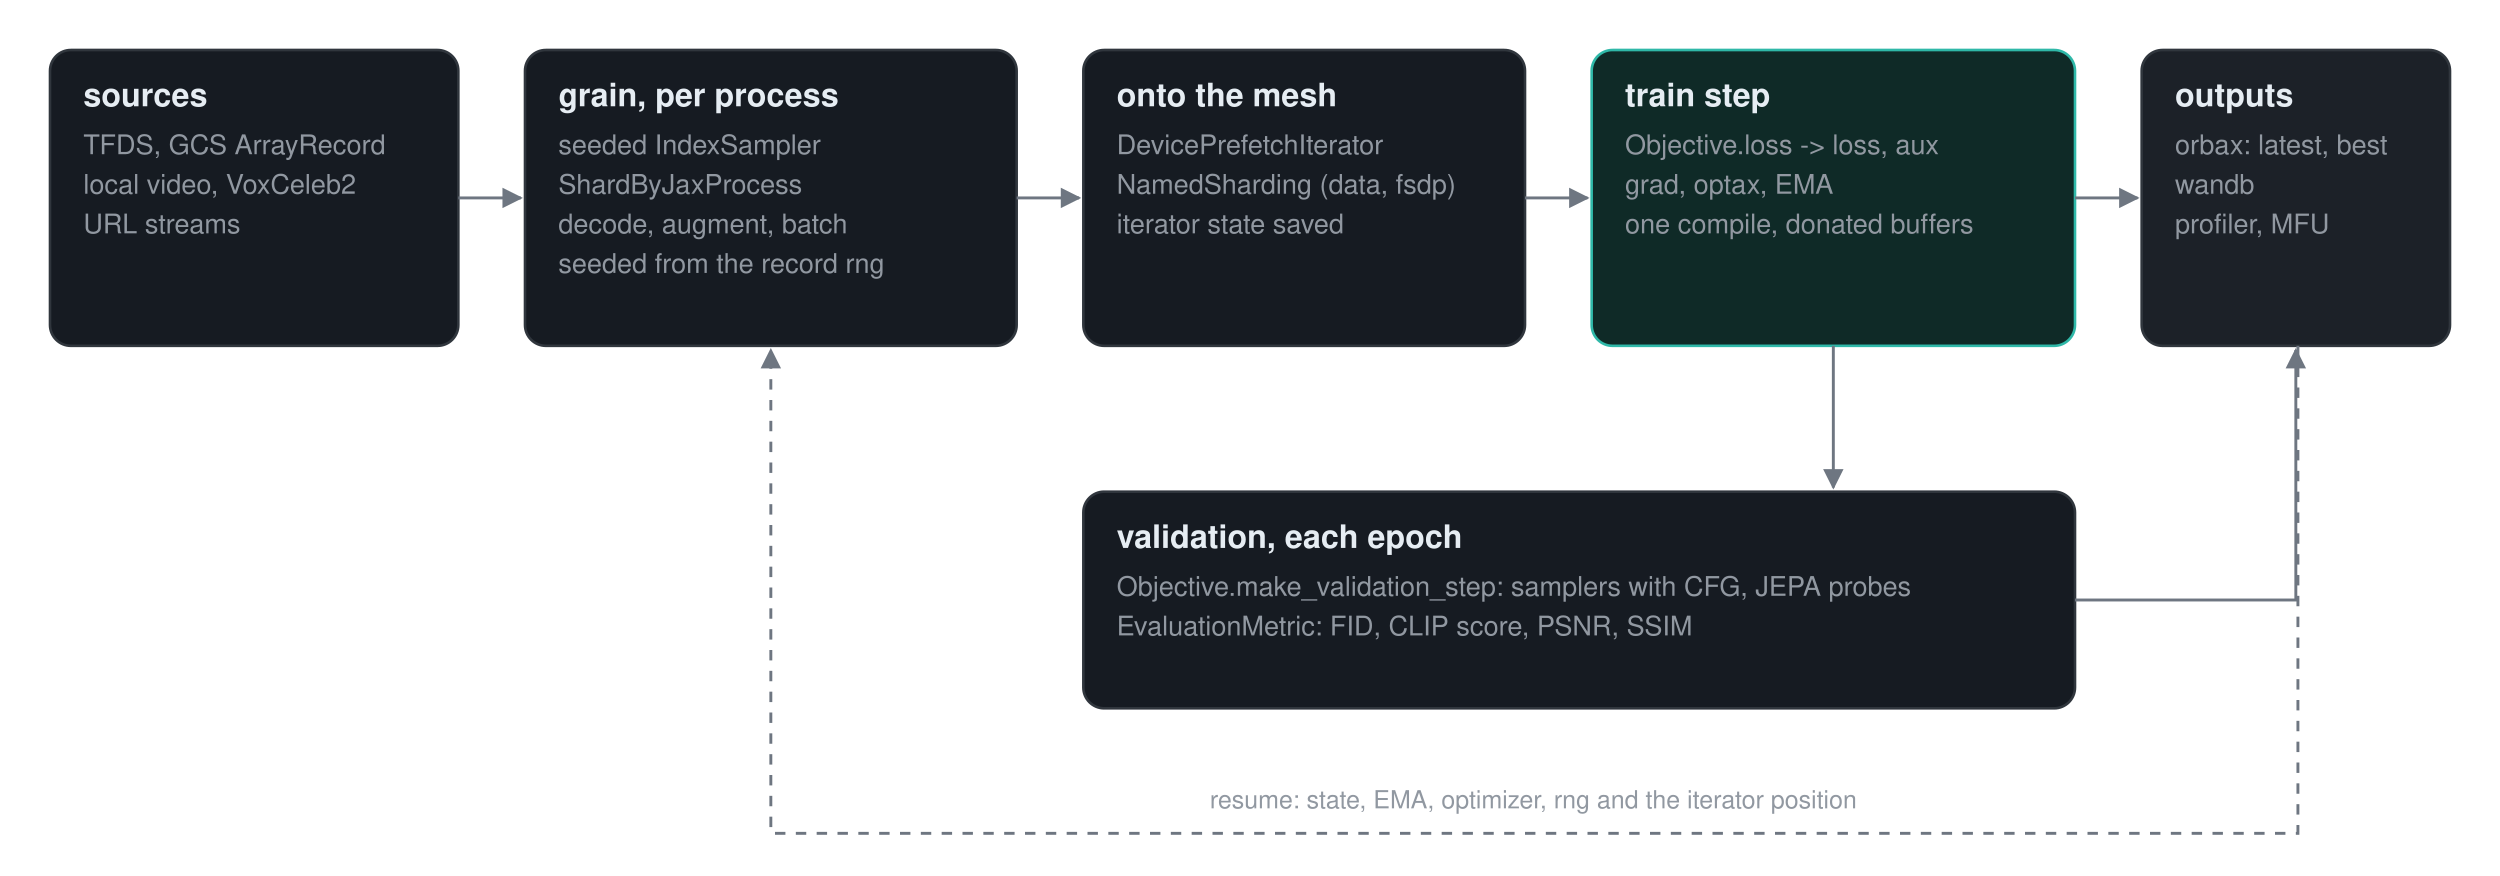
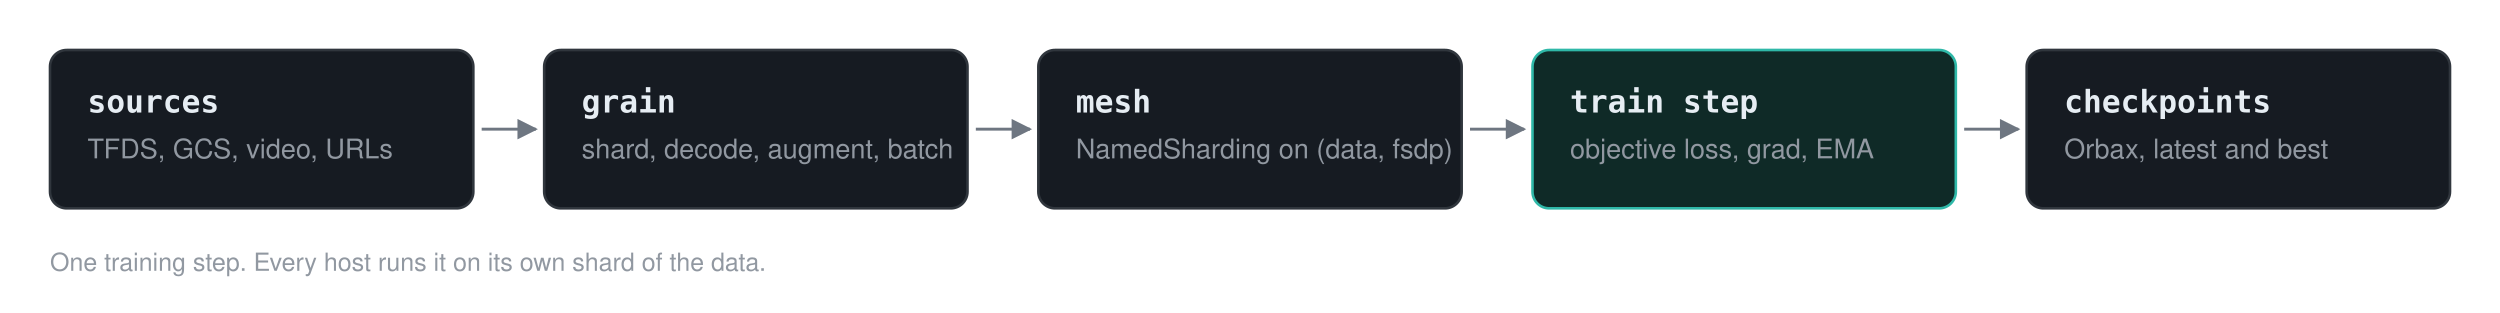
- <svg xmlns="http://www.w3.org/2000/svg" width="1200" height="420" viewBox="0 0 1200 420" role="img">
+ <svg xmlns="http://www.w3.org/2000/svg" width="1200" height="150" viewBox="0 0 1200 150" role="img">
  <defs>
    <marker id="a" viewBox="0 0 10 10" refX="9" refY="5" markerWidth="7" markerHeight="7" orient="auto-start-reverse">
      <path d="M 0 0 L 10 5 L 0 10 z" fill="#6e7681" />
    </marker>
  </defs>
-   <rect x="24" y="24" width="196" height="142" rx="10" fill="#161b22" stroke="#30363d" stroke-width="1.25" />
-   <text x="40" y="51" font-family="-apple-system, BlinkMacSystemFont, 'Segoe UI', Helvetica, Arial, sans-serif" font-size="15.5" font-weight="600" fill="#e6edf3" xml:space="preserve">sources</text>
-   <text x="40" y="74" font-family="-apple-system, BlinkMacSystemFont, 'Segoe UI', Helvetica, Arial, sans-serif" font-size="13" fill="#9198a1" xml:space="preserve">TFDS, GCS ArrayRecord</text>
-   <text x="40" y="93" font-family="-apple-system, BlinkMacSystemFont, 'Segoe UI', Helvetica, Arial, sans-serif" font-size="13" fill="#9198a1" xml:space="preserve">local video, VoxCeleb2</text>
-   <text x="40" y="112" font-family="-apple-system, BlinkMacSystemFont, 'Segoe UI', Helvetica, Arial, sans-serif" font-size="13" fill="#9198a1" xml:space="preserve">URL streams</text>
-   <rect x="252" y="24" width="236" height="142" rx="10" fill="#161b22" stroke="#30363d" stroke-width="1.25" />
-   <text x="268" y="51" font-family="-apple-system, BlinkMacSystemFont, 'Segoe UI', Helvetica, Arial, sans-serif" font-size="15.5" font-weight="600" fill="#e6edf3" xml:space="preserve">grain, per process</text>
-   <text x="268" y="74" font-family="-apple-system, BlinkMacSystemFont, 'Segoe UI', Helvetica, Arial, sans-serif" font-size="13" fill="#9198a1" xml:space="preserve">seeded IndexSampler</text>
-   <text x="268" y="93" font-family="-apple-system, BlinkMacSystemFont, 'Segoe UI', Helvetica, Arial, sans-serif" font-size="13" fill="#9198a1" xml:space="preserve">ShardByJaxProcess</text>
-   <text x="268" y="112" font-family="-apple-system, BlinkMacSystemFont, 'Segoe UI', Helvetica, Arial, sans-serif" font-size="13" fill="#9198a1" xml:space="preserve">decode, augment, batch</text>
-   <text x="268" y="131" font-family="-apple-system, BlinkMacSystemFont, 'Segoe UI', Helvetica, Arial, sans-serif" font-size="13" fill="#9198a1" xml:space="preserve">seeded from the record rng</text>
-   <rect x="520" y="24" width="212" height="142" rx="10" fill="#161b22" stroke="#30363d" stroke-width="1.25" />
-   <text x="536" y="51" font-family="-apple-system, BlinkMacSystemFont, 'Segoe UI', Helvetica, Arial, sans-serif" font-size="15.5" font-weight="600" fill="#e6edf3" xml:space="preserve">onto the mesh</text>
-   <text x="536" y="74" font-family="-apple-system, BlinkMacSystemFont, 'Segoe UI', Helvetica, Arial, sans-serif" font-size="13" fill="#9198a1" xml:space="preserve">DevicePrefetchIterator</text>
-   <text x="536" y="93" font-family="-apple-system, BlinkMacSystemFont, 'Segoe UI', Helvetica, Arial, sans-serif" font-size="13" fill="#9198a1" xml:space="preserve">NamedSharding (data, fsdp)</text>
-   <text x="536" y="112" font-family="-apple-system, BlinkMacSystemFont, 'Segoe UI', Helvetica, Arial, sans-serif" font-size="13" fill="#9198a1" xml:space="preserve">iterator state saved</text>
-   <rect x="764" y="24" width="232" height="142" rx="10" fill="#0f2a27" stroke="#2fb8a8" stroke-width="1.25" />
-   <text x="780" y="51" font-family="-apple-system, BlinkMacSystemFont, 'Segoe UI', Helvetica, Arial, sans-serif" font-size="15.5" font-weight="600" fill="#e6edf3" xml:space="preserve">train step</text>
-   <text x="780" y="74" font-family="-apple-system, BlinkMacSystemFont, 'Segoe UI', Helvetica, Arial, sans-serif" font-size="13" fill="#9198a1" xml:space="preserve">Objective.loss -&gt; loss, aux</text>
-   <text x="780" y="93" font-family="-apple-system, BlinkMacSystemFont, 'Segoe UI', Helvetica, Arial, sans-serif" font-size="13" fill="#9198a1" xml:space="preserve">grad, optax, EMA</text>
-   <text x="780" y="112" font-family="-apple-system, BlinkMacSystemFont, 'Segoe UI', Helvetica, Arial, sans-serif" font-size="13" fill="#9198a1" xml:space="preserve">one compile, donated buffers</text>
-   <rect x="1028" y="24" width="148" height="142" rx="10" fill="#1c2128" stroke="#30363d" stroke-width="1.25" />
-   <text x="1044" y="51" font-family="-apple-system, BlinkMacSystemFont, 'Segoe UI', Helvetica, Arial, sans-serif" font-size="15.5" font-weight="600" fill="#e6edf3" xml:space="preserve">outputs</text>
-   <text x="1044" y="74" font-family="-apple-system, BlinkMacSystemFont, 'Segoe UI', Helvetica, Arial, sans-serif" font-size="13" fill="#9198a1" xml:space="preserve">orbax: latest, best</text>
-   <text x="1044" y="93" font-family="-apple-system, BlinkMacSystemFont, 'Segoe UI', Helvetica, Arial, sans-serif" font-size="13" fill="#9198a1" xml:space="preserve">wandb</text>
-   <text x="1044" y="112" font-family="-apple-system, BlinkMacSystemFont, 'Segoe UI', Helvetica, Arial, sans-serif" font-size="13" fill="#9198a1" xml:space="preserve">profiler, MFU</text>
-   <line x1="220" y1="95.0" x2="250" y2="95.0" stroke="#6e7681" stroke-width="1.4" marker-end="url(#a)" />
-   <line x1="488" y1="95.0" x2="518" y2="95.0" stroke="#6e7681" stroke-width="1.4" marker-end="url(#a)" />
-   <line x1="732" y1="95.0" x2="762" y2="95.0" stroke="#6e7681" stroke-width="1.4" marker-end="url(#a)" />
-   <line x1="996" y1="95.0" x2="1026" y2="95.0" stroke="#6e7681" stroke-width="1.4" marker-end="url(#a)" />
-   <rect x="520" y="236" width="476" height="104" rx="10" fill="#161b22" stroke="#30363d" stroke-width="1.25" />
-   <text x="536" y="263" font-family="-apple-system, BlinkMacSystemFont, 'Segoe UI', Helvetica, Arial, sans-serif" font-size="15.5" font-weight="600" fill="#e6edf3" xml:space="preserve">validation, each epoch</text>
-   <text x="536" y="286" font-family="-apple-system, BlinkMacSystemFont, 'Segoe UI', Helvetica, Arial, sans-serif" font-size="13" fill="#9198a1" xml:space="preserve">Objective.make_validation_step: samplers with CFG, JEPA probes</text>
-   <text x="536" y="305" font-family="-apple-system, BlinkMacSystemFont, 'Segoe UI', Helvetica, Arial, sans-serif" font-size="13" fill="#9198a1" xml:space="preserve">EvaluationMetric: FID, CLIP score, PSNR, SSIM</text>
-   <path d="M 880 166 L 880 234" fill="none" stroke="#6e7681" stroke-width="1.4" marker-end="url(#a)" />
-   <path d="M 996 288 L 1102 288 L 1102 168" fill="none" stroke="#6e7681" stroke-width="1.4" marker-end="url(#a)" />
-   <path d="M 1103 166 L 1103 400 L 370 400 L 370 168" fill="none" stroke="#6e7681" stroke-width="1.4" marker-end="url(#a)" stroke-dasharray="5 5" />
-   <text x="736" y="388" font-family="-apple-system, BlinkMacSystemFont, 'Segoe UI', Helvetica, Arial, sans-serif" font-size="12" fill="#9198a1" text-anchor="middle">resume: state, EMA, optimizer, rng and the iterator position</text>
+   <rect x="24.0" y="24" width="203.2" height="76" rx="8" fill="#161b22" stroke="#30363d" stroke-width="1.25" />
+   <text x="42.0" y="54" font-family="ui-monospace, SFMono-Regular, Menlo, Consolas, monospace" font-size="15" font-weight="600" fill="#e6edf3">sources</text>
+   <text x="42.0" y="76" font-family="-apple-system, BlinkMacSystemFont, 'Segoe UI', Helvetica, Arial, sans-serif" font-size="13" fill="#9198a1">TFDS, GCS, video, URLs</text>
+   <line x1="231.2" y1="62.0" x2="257.2" y2="62.0" stroke="#6e7681" stroke-width="1.4" marker-end="url(#a)" />
+   <rect x="261.2" y="24" width="203.2" height="76" rx="8" fill="#161b22" stroke="#30363d" stroke-width="1.25" />
+   <text x="279.2" y="54" font-family="ui-monospace, SFMono-Regular, Menlo, Consolas, monospace" font-size="15" font-weight="600" fill="#e6edf3">grain</text>
+   <text x="279.2" y="76" font-family="-apple-system, BlinkMacSystemFont, 'Segoe UI', Helvetica, Arial, sans-serif" font-size="13" fill="#9198a1">shard, decode, augment, batch</text>
+   <line x1="468.4" y1="62.0" x2="494.4" y2="62.0" stroke="#6e7681" stroke-width="1.4" marker-end="url(#a)" />
+   <rect x="498.4" y="24" width="203.2" height="76" rx="8" fill="#161b22" stroke="#30363d" stroke-width="1.25" />
+   <text x="516.4" y="54" font-family="ui-monospace, SFMono-Regular, Menlo, Consolas, monospace" font-size="15" font-weight="600" fill="#e6edf3">mesh</text>
+   <text x="516.4" y="76" font-family="-apple-system, BlinkMacSystemFont, 'Segoe UI', Helvetica, Arial, sans-serif" font-size="13" fill="#9198a1">NamedSharding on (data, fsdp)</text>
+   <line x1="705.6" y1="62.0" x2="731.6" y2="62.0" stroke="#6e7681" stroke-width="1.4" marker-end="url(#a)" />
+   <rect x="735.6" y="24" width="203.2" height="76" rx="8" fill="#0f2a27" stroke="#2fb8a8" stroke-width="1.25" />
+   <text x="753.6" y="54" font-family="ui-monospace, SFMono-Regular, Menlo, Consolas, monospace" font-size="15" font-weight="600" fill="#e6edf3">train step</text>
+   <text x="753.6" y="76" font-family="-apple-system, BlinkMacSystemFont, 'Segoe UI', Helvetica, Arial, sans-serif" font-size="13" fill="#9198a1">objective loss, grad, EMA</text>
+   <line x1="942.8" y1="62.0" x2="968.8" y2="62.0" stroke="#6e7681" stroke-width="1.4" marker-end="url(#a)" />
+   <rect x="972.8" y="24" width="203.2" height="76" rx="8" fill="#161b22" stroke="#30363d" stroke-width="1.25" />
+   <text x="990.8" y="54" font-family="ui-monospace, SFMono-Regular, Menlo, Consolas, monospace" font-size="15" font-weight="600" fill="#e6edf3">checkpoints</text>
+   <text x="990.8" y="76" font-family="-apple-system, BlinkMacSystemFont, 'Segoe UI', Helvetica, Arial, sans-serif" font-size="13" fill="#9198a1">Orbax, latest and best</text>
+   <text x="24" y="130" font-family="-apple-system, BlinkMacSystemFont, 'Segoe UI', Helvetica, Arial, sans-serif" font-size="12" fill="#9198a1" text-anchor="start">One training step. Every host runs it on its own shard of the data.</text>
</svg>
